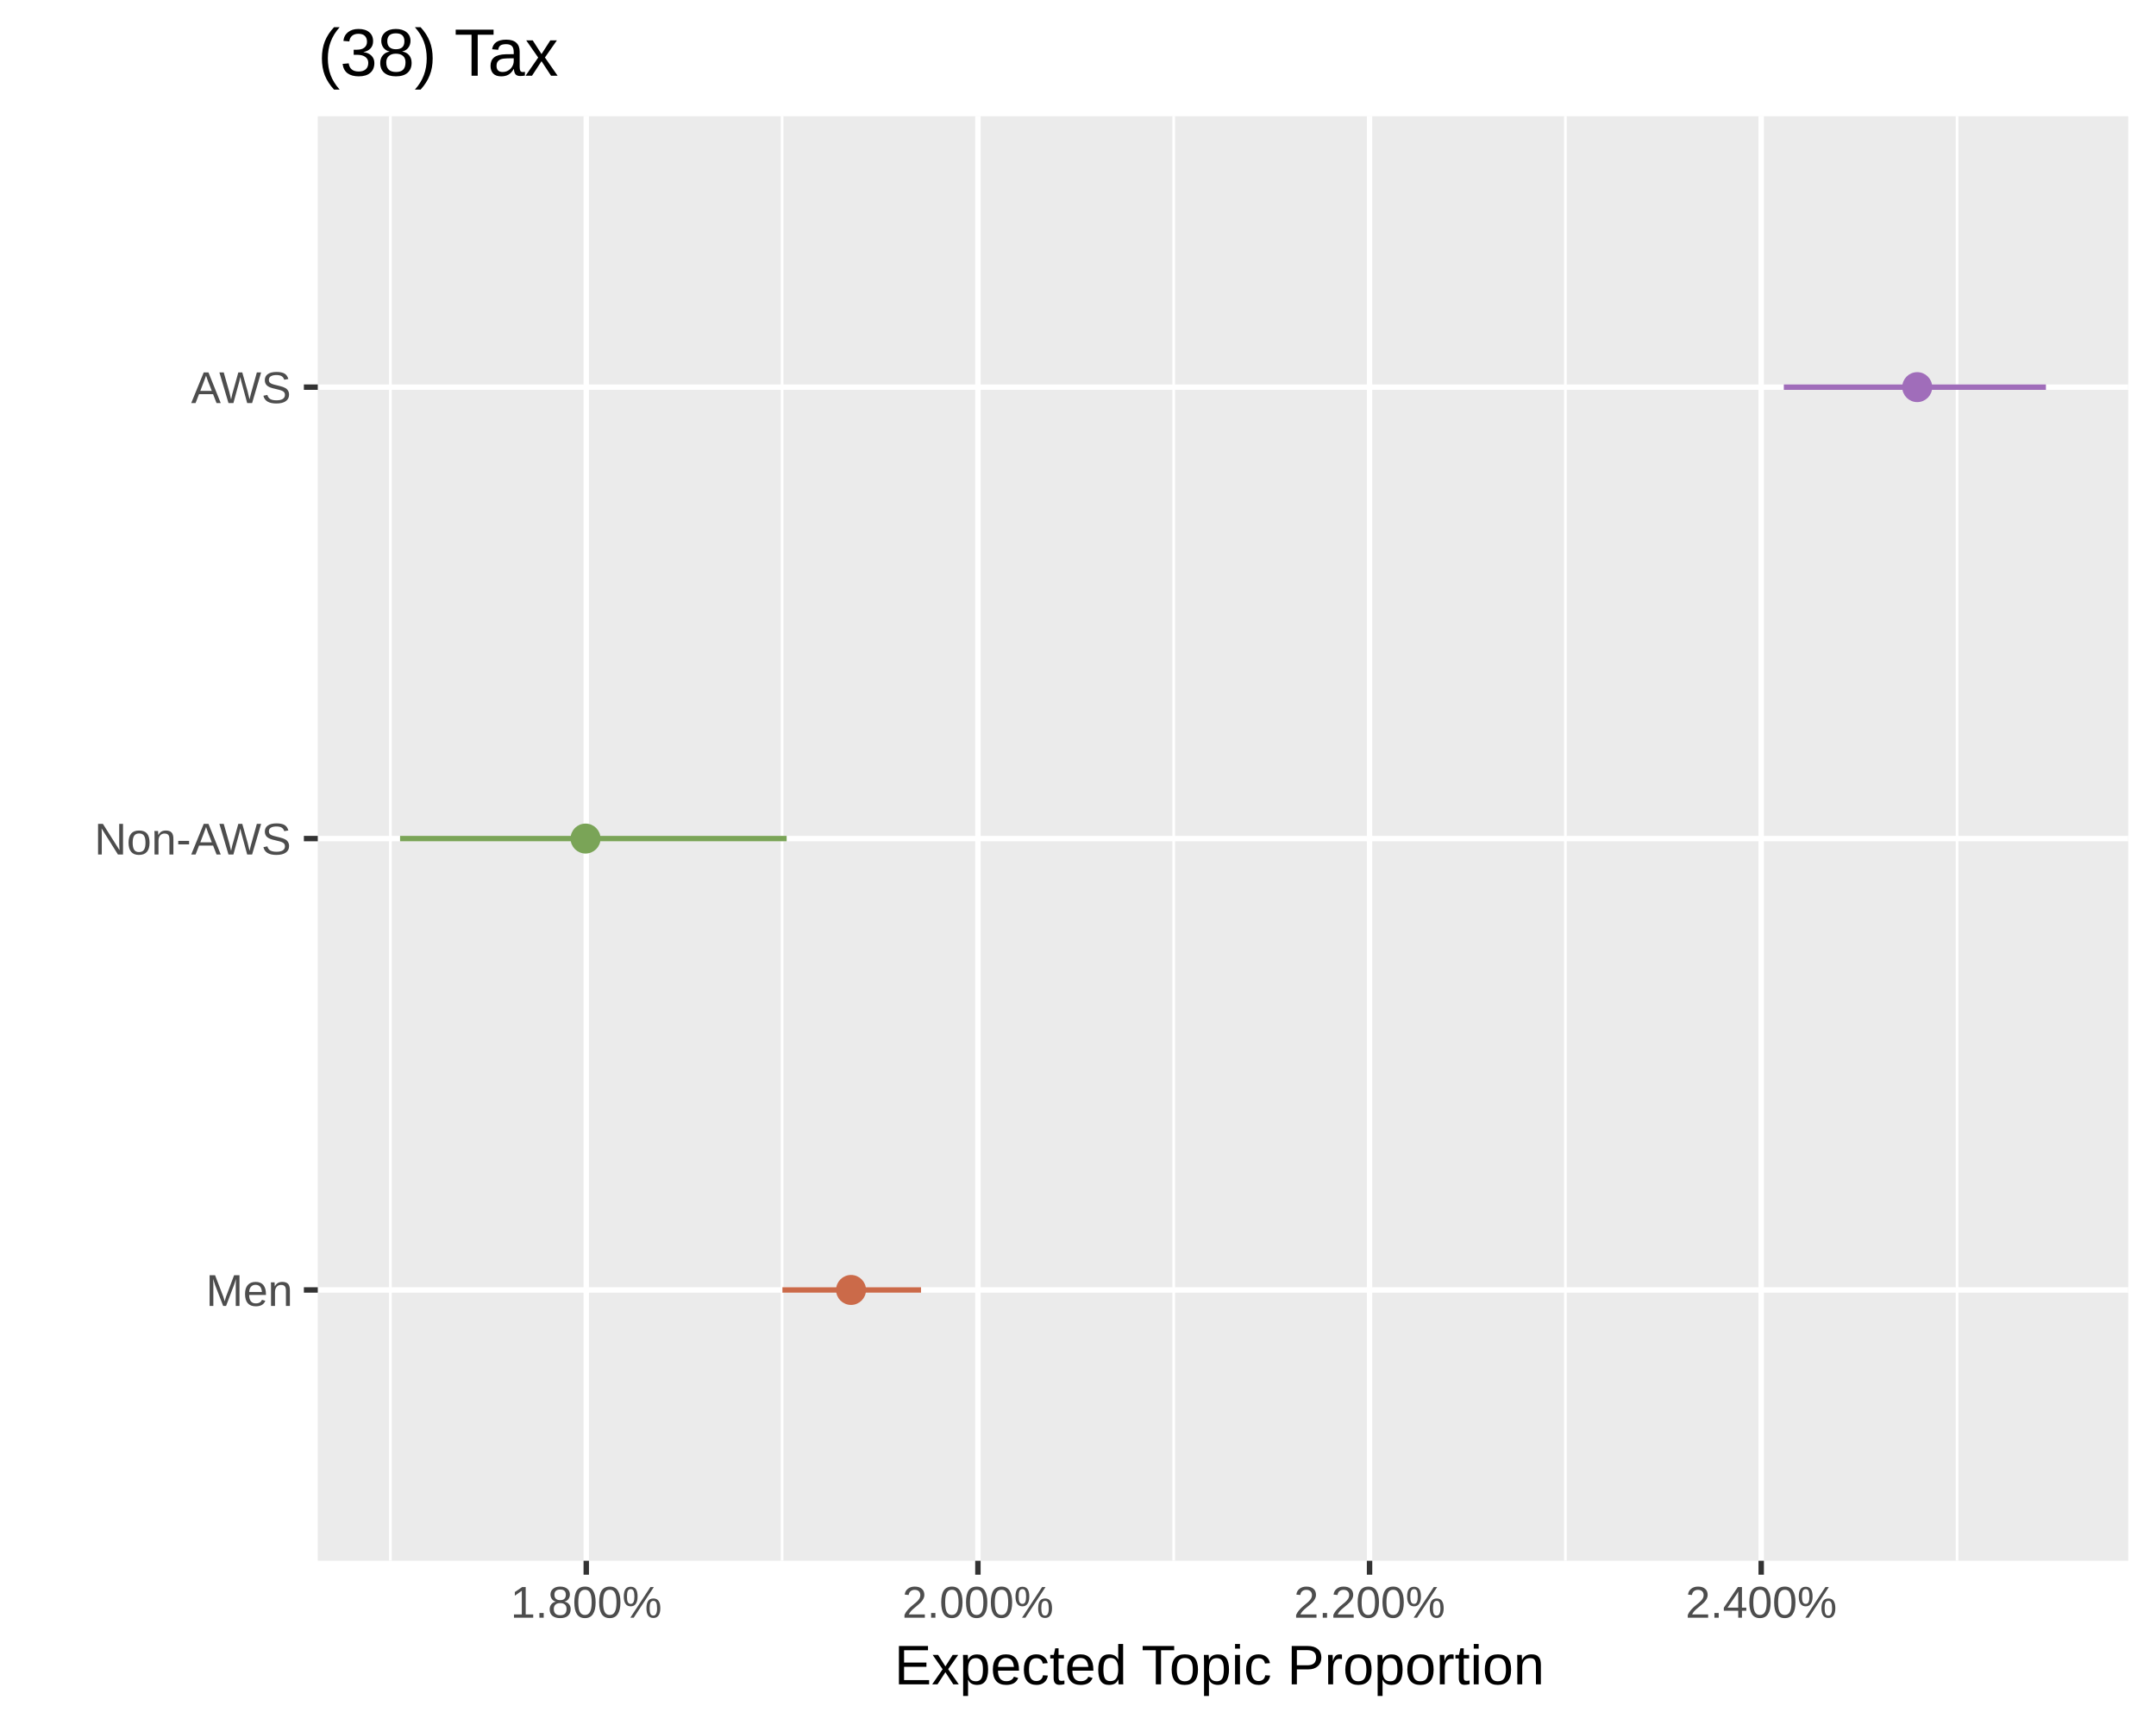
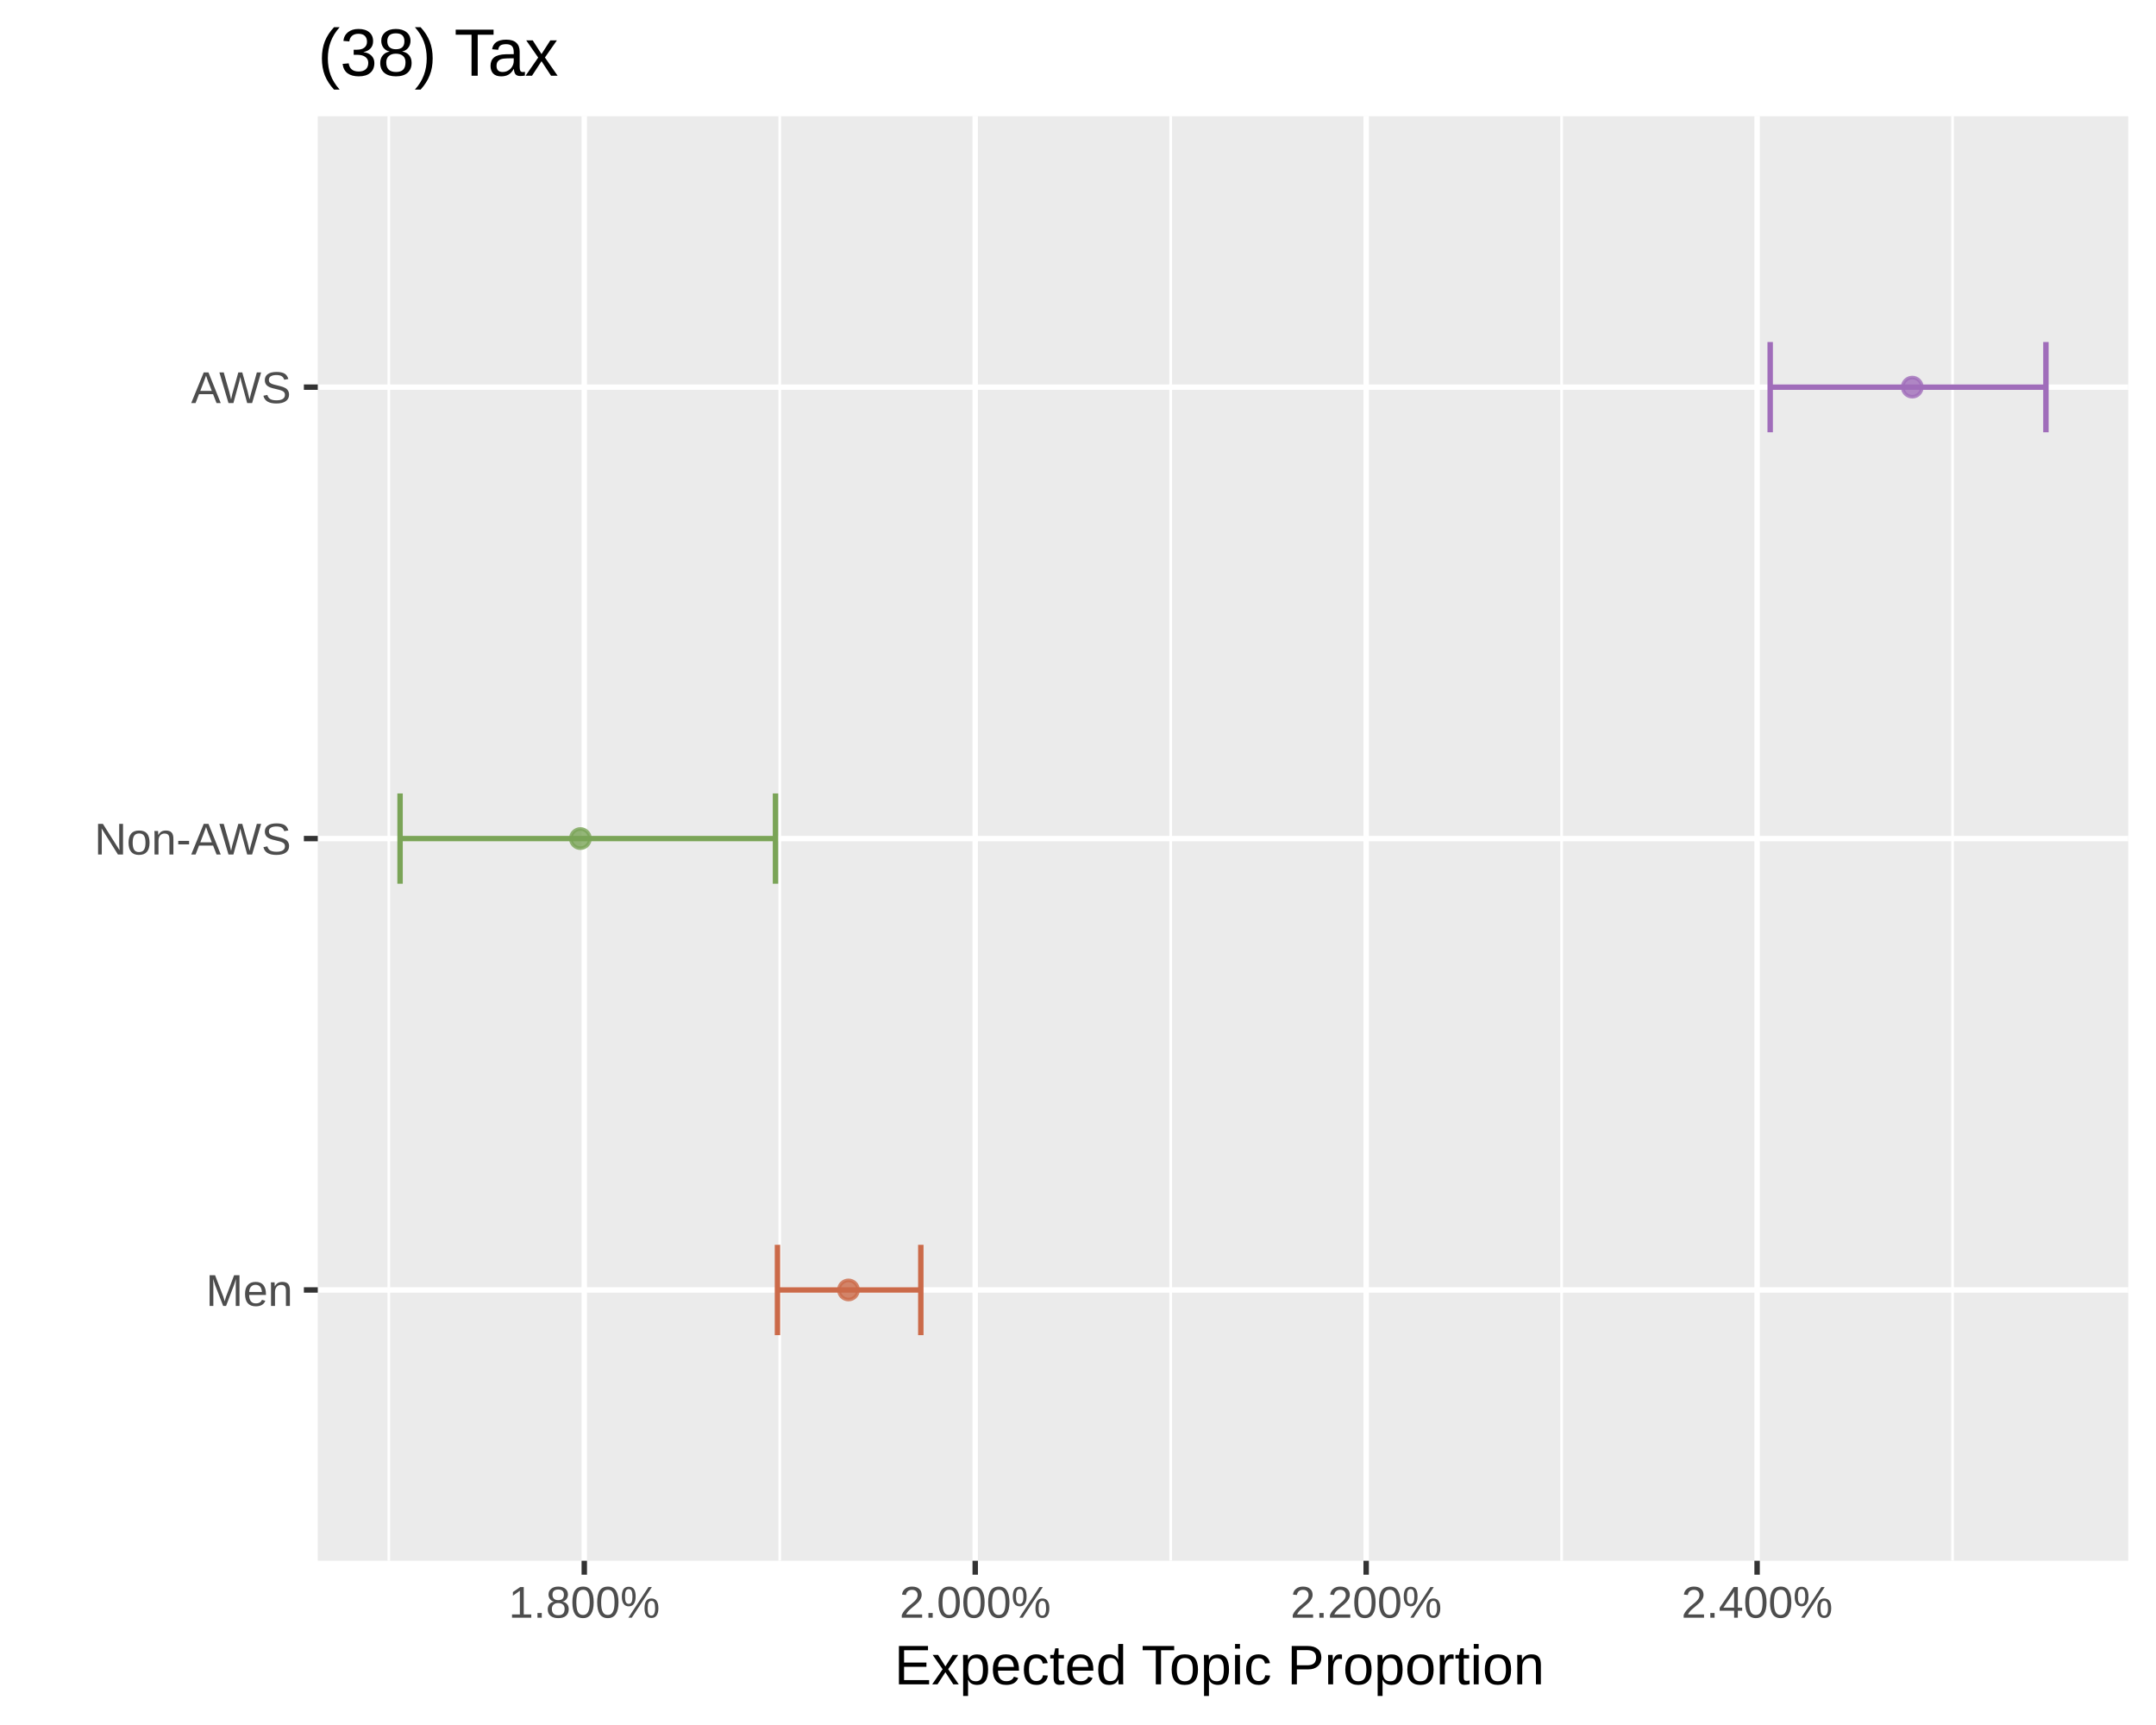
<svg xmlns="http://www.w3.org/2000/svg" viewBox="0 0 425.20 340.16">
  <defs>
    <style type="text/css">
    line, polyline, polygon, path, rect, circle {
      fill: none;
      stroke: #000000;
      stroke-linecap: round;
      stroke-linejoin: round;
      stroke-miterlimit: 10.00;
    }
  </style>
  </defs>
  <rect width="100%" height="100%" style="stroke: none; fill: #FFFFFF;" />
  <rect x="0.00" y="0.00" width="425.20" height="340.16" style="stroke-width: 1.07; stroke: #FFFFFF; fill: #FFFFFF;" />
  <defs>
    <clipPath id="cpNjIuNjd8NDE5LjcyfDMwNy43OHwyMi45Mw==">
      <rect x="62.67" y="22.93" width="357.05" height="284.85" />
    </clipPath>
  </defs>
  <rect x="62.67" y="22.93" width="357.05" height="284.85" style="stroke-width: 1.07; stroke: none; fill: #EBEBEB;" clip-path="url(#cpNjIuNjd8NDE5LjcyfDMwNy43OHwyMi45Mw==)" />
-   <polyline points="77.00,307.78 77.00,22.93 " style="stroke-width: 0.53; stroke: #FFFFFF; stroke-linecap: butt;" clip-path="url(#cpNjIuNjd8NDE5LjcyfDMwNy43OHwyMi45Mw==)" />
-   <polyline points="154.24,307.78 154.24,22.93 " style="stroke-width: 0.53; stroke: #FFFFFF; stroke-linecap: butt;" clip-path="url(#cpNjIuNjd8NDE5LjcyfDMwNy43OHwyMi45Mw==)" />
-   <polyline points="231.48,307.78 231.48,22.93 " style="stroke-width: 0.53; stroke: #FFFFFF; stroke-linecap: butt;" clip-path="url(#cpNjIuNjd8NDE5LjcyfDMwNy43OHwyMi45Mw==)" />
-   <polyline points="308.72,307.78 308.72,22.93 " style="stroke-width: 0.53; stroke: #FFFFFF; stroke-linecap: butt;" clip-path="url(#cpNjIuNjd8NDE5LjcyfDMwNy43OHwyMi45Mw==)" />
-   <polyline points="385.96,307.78 385.96,22.93 " style="stroke-width: 0.53; stroke: #FFFFFF; stroke-linecap: butt;" clip-path="url(#cpNjIuNjd8NDE5LjcyfDMwNy43OHwyMi45Mw==)" />
+   <polyline points="76.68,307.78 76.68,22.93 " style="stroke-width: 0.53; stroke: #FFFFFF; stroke-linecap: butt;" clip-path="url(#cpNjIuNjd8NDE5LjcyfDMwNy43OHwyMi45Mw==)" />
+   <polyline points="153.78,307.78 153.78,22.93 " style="stroke-width: 0.53; stroke: #FFFFFF; stroke-linecap: butt;" clip-path="url(#cpNjIuNjd8NDE5LjcyfDMwNy43OHwyMi45Mw==)" />
+   <polyline points="230.88,307.78 230.88,22.93 " style="stroke-width: 0.53; stroke: #FFFFFF; stroke-linecap: butt;" clip-path="url(#cpNjIuNjd8NDE5LjcyfDMwNy43OHwyMi45Mw==)" />
+   <polyline points="307.98,307.78 307.98,22.93 " style="stroke-width: 0.53; stroke: #FFFFFF; stroke-linecap: butt;" clip-path="url(#cpNjIuNjd8NDE5LjcyfDMwNy43OHwyMi45Mw==)" />
+   <polyline points="385.08,307.78 385.08,22.93 " style="stroke-width: 0.53; stroke: #FFFFFF; stroke-linecap: butt;" clip-path="url(#cpNjIuNjd8NDE5LjcyfDMwNy43OHwyMi45Mw==)" />
  <polyline points="62.67,254.37 419.72,254.37 " style="stroke-width: 1.07; stroke: #FFFFFF; stroke-linecap: butt;" clip-path="url(#cpNjIuNjd8NDE5LjcyfDMwNy43OHwyMi45Mw==)" />
  <polyline points="62.67,165.36 419.72,165.36 " style="stroke-width: 1.07; stroke: #FFFFFF; stroke-linecap: butt;" clip-path="url(#cpNjIuNjd8NDE5LjcyfDMwNy43OHwyMi45Mw==)" />
  <polyline points="62.67,76.34 419.72,76.34 " style="stroke-width: 1.07; stroke: #FFFFFF; stroke-linecap: butt;" clip-path="url(#cpNjIuNjd8NDE5LjcyfDMwNy43OHwyMi45Mw==)" />
-   <polyline points="115.62,307.78 115.62,22.93 " style="stroke-width: 1.07; stroke: #FFFFFF; stroke-linecap: butt;" clip-path="url(#cpNjIuNjd8NDE5LjcyfDMwNy43OHwyMi45Mw==)" />
-   <polyline points="192.86,307.78 192.86,22.93 " style="stroke-width: 1.07; stroke: #FFFFFF; stroke-linecap: butt;" clip-path="url(#cpNjIuNjd8NDE5LjcyfDMwNy43OHwyMi45Mw==)" />
-   <polyline points="270.10,307.78 270.10,22.93 " style="stroke-width: 1.07; stroke: #FFFFFF; stroke-linecap: butt;" clip-path="url(#cpNjIuNjd8NDE5LjcyfDMwNy43OHwyMi45Mw==)" />
-   <polyline points="347.34,307.78 347.34,22.93 " style="stroke-width: 1.07; stroke: #FFFFFF; stroke-linecap: butt;" clip-path="url(#cpNjIuNjd8NDE5LjcyfDMwNy43OHwyMi45Mw==)" />
-   <line x1="154.31" y1="254.37" x2="181.64" y2="254.37" style="stroke-width: 1.07; stroke: #CB6A49; stroke-linecap: butt;" clip-path="url(#cpNjIuNjd8NDE5LjcyfDMwNy43OHwyMi45Mw==)" />
-   <line x1="351.80" y1="76.34" x2="403.49" y2="76.34" style="stroke-width: 1.07; stroke: #A06DBA; stroke-linecap: butt;" clip-path="url(#cpNjIuNjd8NDE5LjcyfDMwNy43OHwyMi45Mw==)" />
-   <line x1="78.90" y1="165.36" x2="155.14" y2="165.36" style="stroke-width: 1.07; stroke: #7AA457; stroke-linecap: butt;" clip-path="url(#cpNjIuNjd8NDE5LjcyfDMwNy43OHwyMi45Mw==)" />
-   <circle cx="167.84" cy="254.37" r="1.95pt" style="stroke-width: 0.71; stroke: #CB6A49; fill: #CB6A49;" clip-path="url(#cpNjIuNjd8NDE5LjcyfDMwNy43OHwyMi45Mw==)" />
-   <circle cx="378.11" cy="76.34" r="1.95pt" style="stroke-width: 0.71; stroke: #A06DBA; fill: #A06DBA;" clip-path="url(#cpNjIuNjd8NDE5LjcyfDMwNy43OHwyMi45Mw==)" />
-   <circle cx="115.48" cy="165.36" r="1.95pt" style="stroke-width: 0.71; stroke: #7AA457; fill: #7AA457;" clip-path="url(#cpNjIuNjd8NDE5LjcyfDMwNy43OHwyMi45Mw==)" />
+   <polyline points="115.23,307.78 115.23,22.93 " style="stroke-width: 1.07; stroke: #FFFFFF; stroke-linecap: butt;" clip-path="url(#cpNjIuNjd8NDE5LjcyfDMwNy43OHwyMi45Mw==)" />
+   <polyline points="192.33,307.78 192.33,22.93 " style="stroke-width: 1.07; stroke: #FFFFFF; stroke-linecap: butt;" clip-path="url(#cpNjIuNjd8NDE5LjcyfDMwNy43OHwyMi45Mw==)" />
+   <polyline points="269.43,307.78 269.43,22.93 " style="stroke-width: 1.07; stroke: #FFFFFF; stroke-linecap: butt;" clip-path="url(#cpNjIuNjd8NDE5LjcyfDMwNy43OHwyMi45Mw==)" />
+   <polyline points="346.53,307.78 346.53,22.93 " style="stroke-width: 1.07; stroke: #FFFFFF; stroke-linecap: butt;" clip-path="url(#cpNjIuNjd8NDE5LjcyfDMwNy43OHwyMi45Mw==)" />
+   <polyline points="181.60,263.28 181.60,245.47 " style="stroke-width: 1.07; stroke: #CB6A49; stroke-linecap: butt;" clip-path="url(#cpNjIuNjd8NDE5LjcyfDMwNy43OHwyMi45Mw==)" />
+   <polyline points="181.60,254.37 153.33,254.37 " style="stroke-width: 1.07; stroke: #CB6A49; stroke-linecap: butt;" clip-path="url(#cpNjIuNjd8NDE5LjcyfDMwNy43OHwyMi45Mw==)" />
+   <polyline points="153.33,263.28 153.33,245.47 " style="stroke-width: 1.07; stroke: #CB6A49; stroke-linecap: butt;" clip-path="url(#cpNjIuNjd8NDE5LjcyfDMwNy43OHwyMi45Mw==)" />
+   <polyline points="403.49,85.24 403.49,67.44 " style="stroke-width: 1.07; stroke: #A06DBA; stroke-linecap: butt;" clip-path="url(#cpNjIuNjd8NDE5LjcyfDMwNy43OHwyMi45Mw==)" />
+   <polyline points="403.49,76.34 349.11,76.34 " style="stroke-width: 1.07; stroke: #A06DBA; stroke-linecap: butt;" clip-path="url(#cpNjIuNjd8NDE5LjcyfDMwNy43OHwyMi45Mw==)" />
+   <polyline points="349.11,85.24 349.11,67.44 " style="stroke-width: 1.07; stroke: #A06DBA; stroke-linecap: butt;" clip-path="url(#cpNjIuNjd8NDE5LjcyfDMwNy43OHwyMi45Mw==)" />
+   <polyline points="152.94,174.26 152.94,156.46 " style="stroke-width: 1.07; stroke: #7AA457; stroke-linecap: butt;" clip-path="url(#cpNjIuNjd8NDE5LjcyfDMwNy43OHwyMi45Mw==)" />
+   <polyline points="152.94,165.36 78.90,165.36 " style="stroke-width: 1.07; stroke: #7AA457; stroke-linecap: butt;" clip-path="url(#cpNjIuNjd8NDE5LjcyfDMwNy43OHwyMi45Mw==)" />
+   <polyline points="78.90,174.26 78.90,156.46 " style="stroke-width: 1.07; stroke: #7AA457; stroke-linecap: butt;" clip-path="url(#cpNjIuNjd8NDE5LjcyfDMwNy43OHwyMi45Mw==)" />
+   <circle cx="167.33" cy="254.37" r="1.42pt" style="stroke-width: 0.71; stroke: #CB6A49; stroke-opacity: 0.80; fill: #CB6A49; fill-opacity: 0.80;" clip-path="url(#cpNjIuNjd8NDE5LjcyfDMwNy43OHwyMi45Mw==)" />
+   <circle cx="377.13" cy="76.34" r="1.42pt" style="stroke-width: 0.71; stroke: #A06DBA; stroke-opacity: 0.80; fill: #A06DBA; fill-opacity: 0.80;" clip-path="url(#cpNjIuNjd8NDE5LjcyfDMwNy43OHwyMi45Mw==)" />
+   <circle cx="114.46" cy="165.36" r="1.42pt" style="stroke-width: 0.71; stroke: #7AA457; stroke-opacity: 0.80; fill: #7AA457; fill-opacity: 0.80;" clip-path="url(#cpNjIuNjd8NDE5LjcyfDMwNy43OHwyMi45Mw==)" />
  <defs>
    <clipPath id="cpMC4wMHw0MjUuMjB8MzQwLjE2fDAuMDA=">
      <rect x="0.00" y="0.00" width="425.20" height="340.16" />
    </clipPath>
  </defs>
  <g clip-path="url(#cpMC4wMHw0MjUuMjB8MzQwLjE2fDAuMDA=)">
    <text x="40.62" y="257.52" style="font-size: 8.80px; fill: #4D4D4D; font-family: Arial;" textLength="17.12px" lengthAdjust="spacingAndGlyphs">Men</text>
  </g>
  <g clip-path="url(#cpMC4wMHw0MjUuMjB8MzQwLjE2fDAuMDA=)">
    <text x="18.62" y="168.51" style="font-size: 8.80px; fill: #4D4D4D; font-family: Arial;" textLength="39.12px" lengthAdjust="spacingAndGlyphs">Non-AWS</text>
  </g>
  <g clip-path="url(#cpMC4wMHw0MjUuMjB8MzQwLjE2fDAuMDA=)">
    <text x="37.69" y="79.49" style="font-size: 8.80px; fill: #4D4D4D; font-family: Arial;" textLength="20.04px" lengthAdjust="spacingAndGlyphs">AWS</text>
  </g>
  <polyline points="59.93,254.37 62.67,254.37 " style="stroke-width: 1.07; stroke: #333333; stroke-linecap: butt;" clip-path="url(#cpMC4wMHw0MjUuMjB8MzQwLjE2fDAuMDA=)" />
  <polyline points="59.93,165.36 62.67,165.36 " style="stroke-width: 1.07; stroke: #333333; stroke-linecap: butt;" clip-path="url(#cpMC4wMHw0MjUuMjB8MzQwLjE2fDAuMDA=)" />
  <polyline points="59.93,76.34 62.67,76.34 " style="stroke-width: 1.07; stroke: #333333; stroke-linecap: butt;" clip-path="url(#cpMC4wMHw0MjUuMjB8MzQwLjE2fDAuMDA=)" />
-   <polyline points="115.62,310.52 115.62,307.78 " style="stroke-width: 1.07; stroke: #333333; stroke-linecap: butt;" clip-path="url(#cpMC4wMHw0MjUuMjB8MzQwLjE2fDAuMDA=)" />
-   <polyline points="192.86,310.52 192.86,307.78 " style="stroke-width: 1.07; stroke: #333333; stroke-linecap: butt;" clip-path="url(#cpMC4wMHw0MjUuMjB8MzQwLjE2fDAuMDA=)" />
-   <polyline points="270.10,310.52 270.10,307.78 " style="stroke-width: 1.07; stroke: #333333; stroke-linecap: butt;" clip-path="url(#cpMC4wMHw0MjUuMjB8MzQwLjE2fDAuMDA=)" />
-   <polyline points="347.34,310.52 347.34,307.78 " style="stroke-width: 1.07; stroke: #333333; stroke-linecap: butt;" clip-path="url(#cpMC4wMHw0MjUuMjB8MzQwLjE2fDAuMDA=)" />
+   <polyline points="115.23,310.52 115.23,307.78 " style="stroke-width: 1.07; stroke: #333333; stroke-linecap: butt;" clip-path="url(#cpMC4wMHw0MjUuMjB8MzQwLjE2fDAuMDA=)" />
+   <polyline points="192.33,310.52 192.33,307.78 " style="stroke-width: 1.07; stroke: #333333; stroke-linecap: butt;" clip-path="url(#cpMC4wMHw0MjUuMjB8MzQwLjE2fDAuMDA=)" />
+   <polyline points="269.43,310.52 269.43,307.78 " style="stroke-width: 1.07; stroke: #333333; stroke-linecap: butt;" clip-path="url(#cpMC4wMHw0MjUuMjB8MzQwLjE2fDAuMDA=)" />
+   <polyline points="346.53,310.52 346.53,307.78 " style="stroke-width: 1.07; stroke: #333333; stroke-linecap: butt;" clip-path="url(#cpMC4wMHw0MjUuMjB8MzQwLjE2fDAuMDA=)" />
  <g clip-path="url(#cpMC4wMHw0MjUuMjB8MzQwLjE2fDAuMDA=)">
-     <text x="100.69" y="319.01" style="font-size: 8.80px; fill: #4D4D4D; font-family: Arial;" textLength="29.85px" lengthAdjust="spacingAndGlyphs">1.800%</text>
+     <text x="100.31" y="319.01" style="font-size: 8.80px; fill: #4D4D4D; font-family: Arial;" textLength="29.85px" lengthAdjust="spacingAndGlyphs">1.800%</text>
  </g>
  <g clip-path="url(#cpMC4wMHw0MjUuMjB8MzQwLjE2fDAuMDA=)">
-     <text x="177.94" y="319.01" style="font-size: 8.80px; fill: #4D4D4D; font-family: Arial;" textLength="29.85px" lengthAdjust="spacingAndGlyphs">2.000%</text>
+     <text x="177.41" y="319.01" style="font-size: 8.80px; fill: #4D4D4D; font-family: Arial;" textLength="29.85px" lengthAdjust="spacingAndGlyphs">2.000%</text>
  </g>
  <g clip-path="url(#cpMC4wMHw0MjUuMjB8MzQwLjE2fDAuMDA=)">
-     <text x="255.18" y="319.01" style="font-size: 8.80px; fill: #4D4D4D; font-family: Arial;" textLength="29.85px" lengthAdjust="spacingAndGlyphs">2.200%</text>
+     <text x="254.51" y="319.01" style="font-size: 8.80px; fill: #4D4D4D; font-family: Arial;" textLength="29.85px" lengthAdjust="spacingAndGlyphs">2.200%</text>
  </g>
  <g clip-path="url(#cpMC4wMHw0MjUuMjB8MzQwLjE2fDAuMDA=)">
-     <text x="332.42" y="319.01" style="font-size: 8.80px; fill: #4D4D4D; font-family: Arial;" textLength="29.85px" lengthAdjust="spacingAndGlyphs">2.400%</text>
+     <text x="331.61" y="319.01" style="font-size: 8.80px; fill: #4D4D4D; font-family: Arial;" textLength="29.85px" lengthAdjust="spacingAndGlyphs">2.400%</text>
  </g>
  <g clip-path="url(#cpMC4wMHw0MjUuMjB8MzQwLjE2fDAuMDA=)">
    <text x="176.38" y="332.15" style="font-size: 11.00px; font-family: Arial;" textLength="129.63px" lengthAdjust="spacingAndGlyphs">Expected Topic Proportion</text>
  </g>
  <g clip-path="url(#cpMC4wMHw0MjUuMjB8MzQwLjE2fDAuMDA=)">
    <text x="62.67" y="14.93" style="font-size: 13.20px; font-family: Arial;" textLength="49.15px" lengthAdjust="spacingAndGlyphs">(38) Tax</text>
  </g>
</svg>
